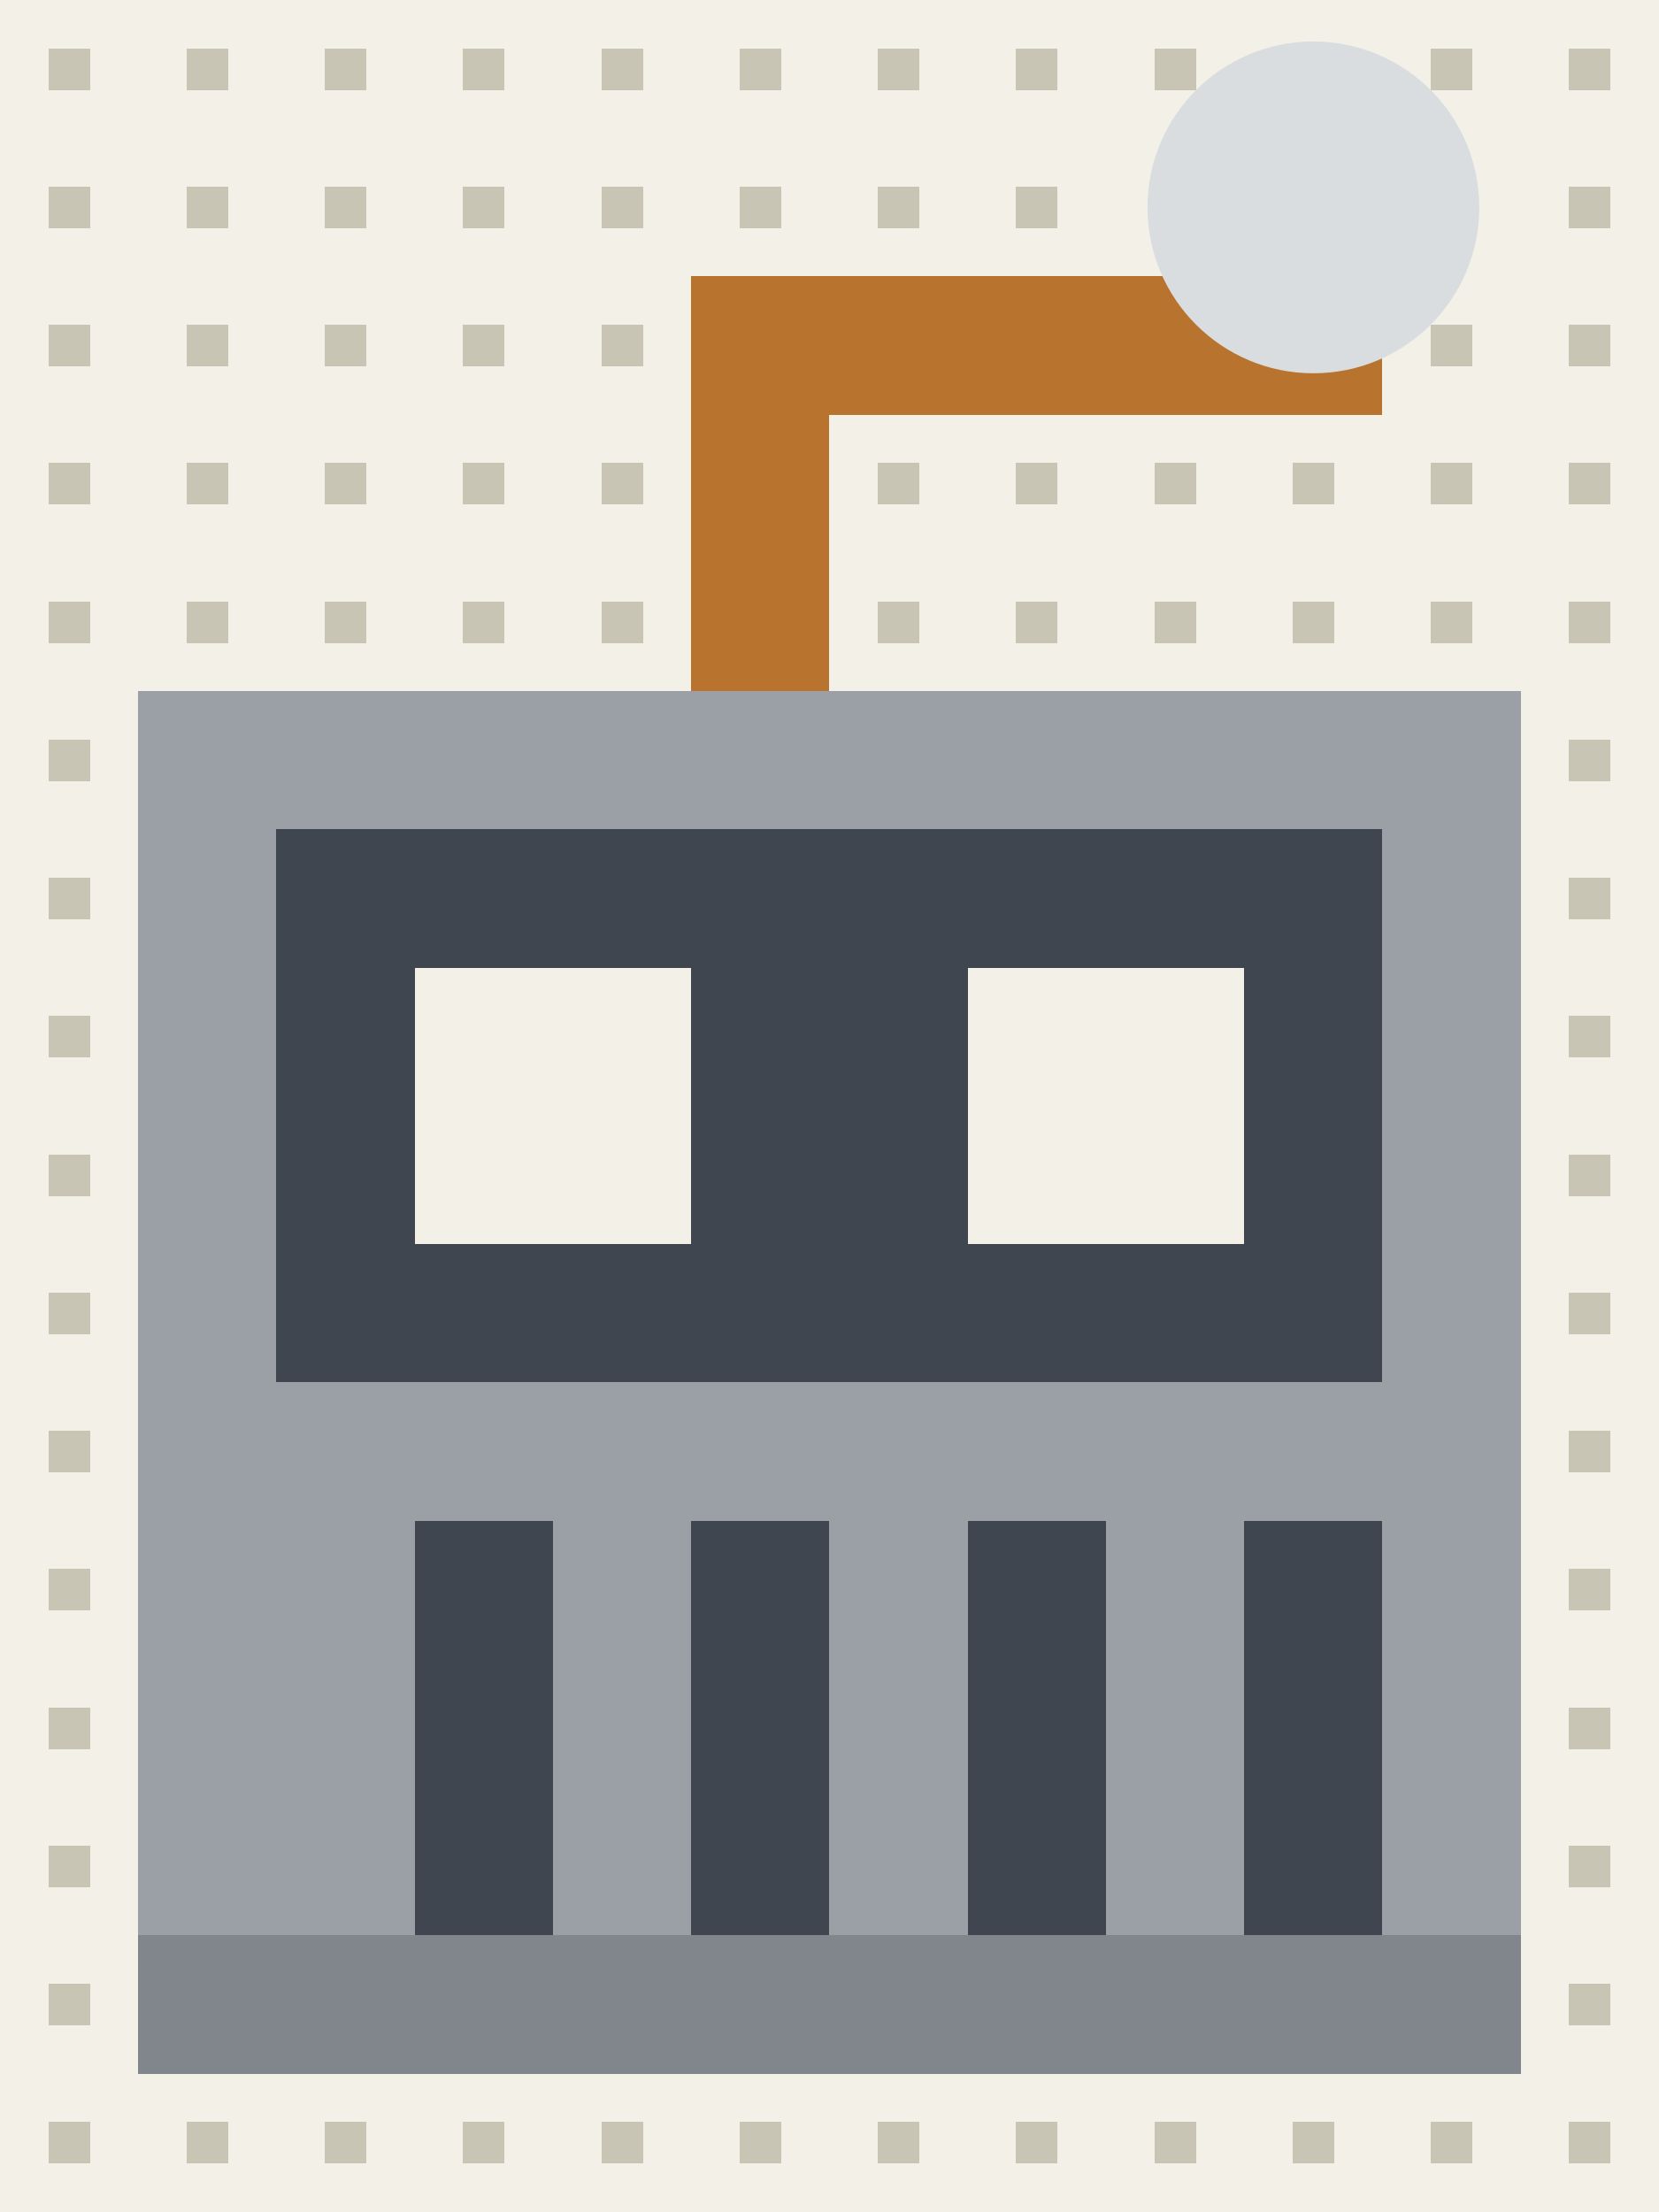
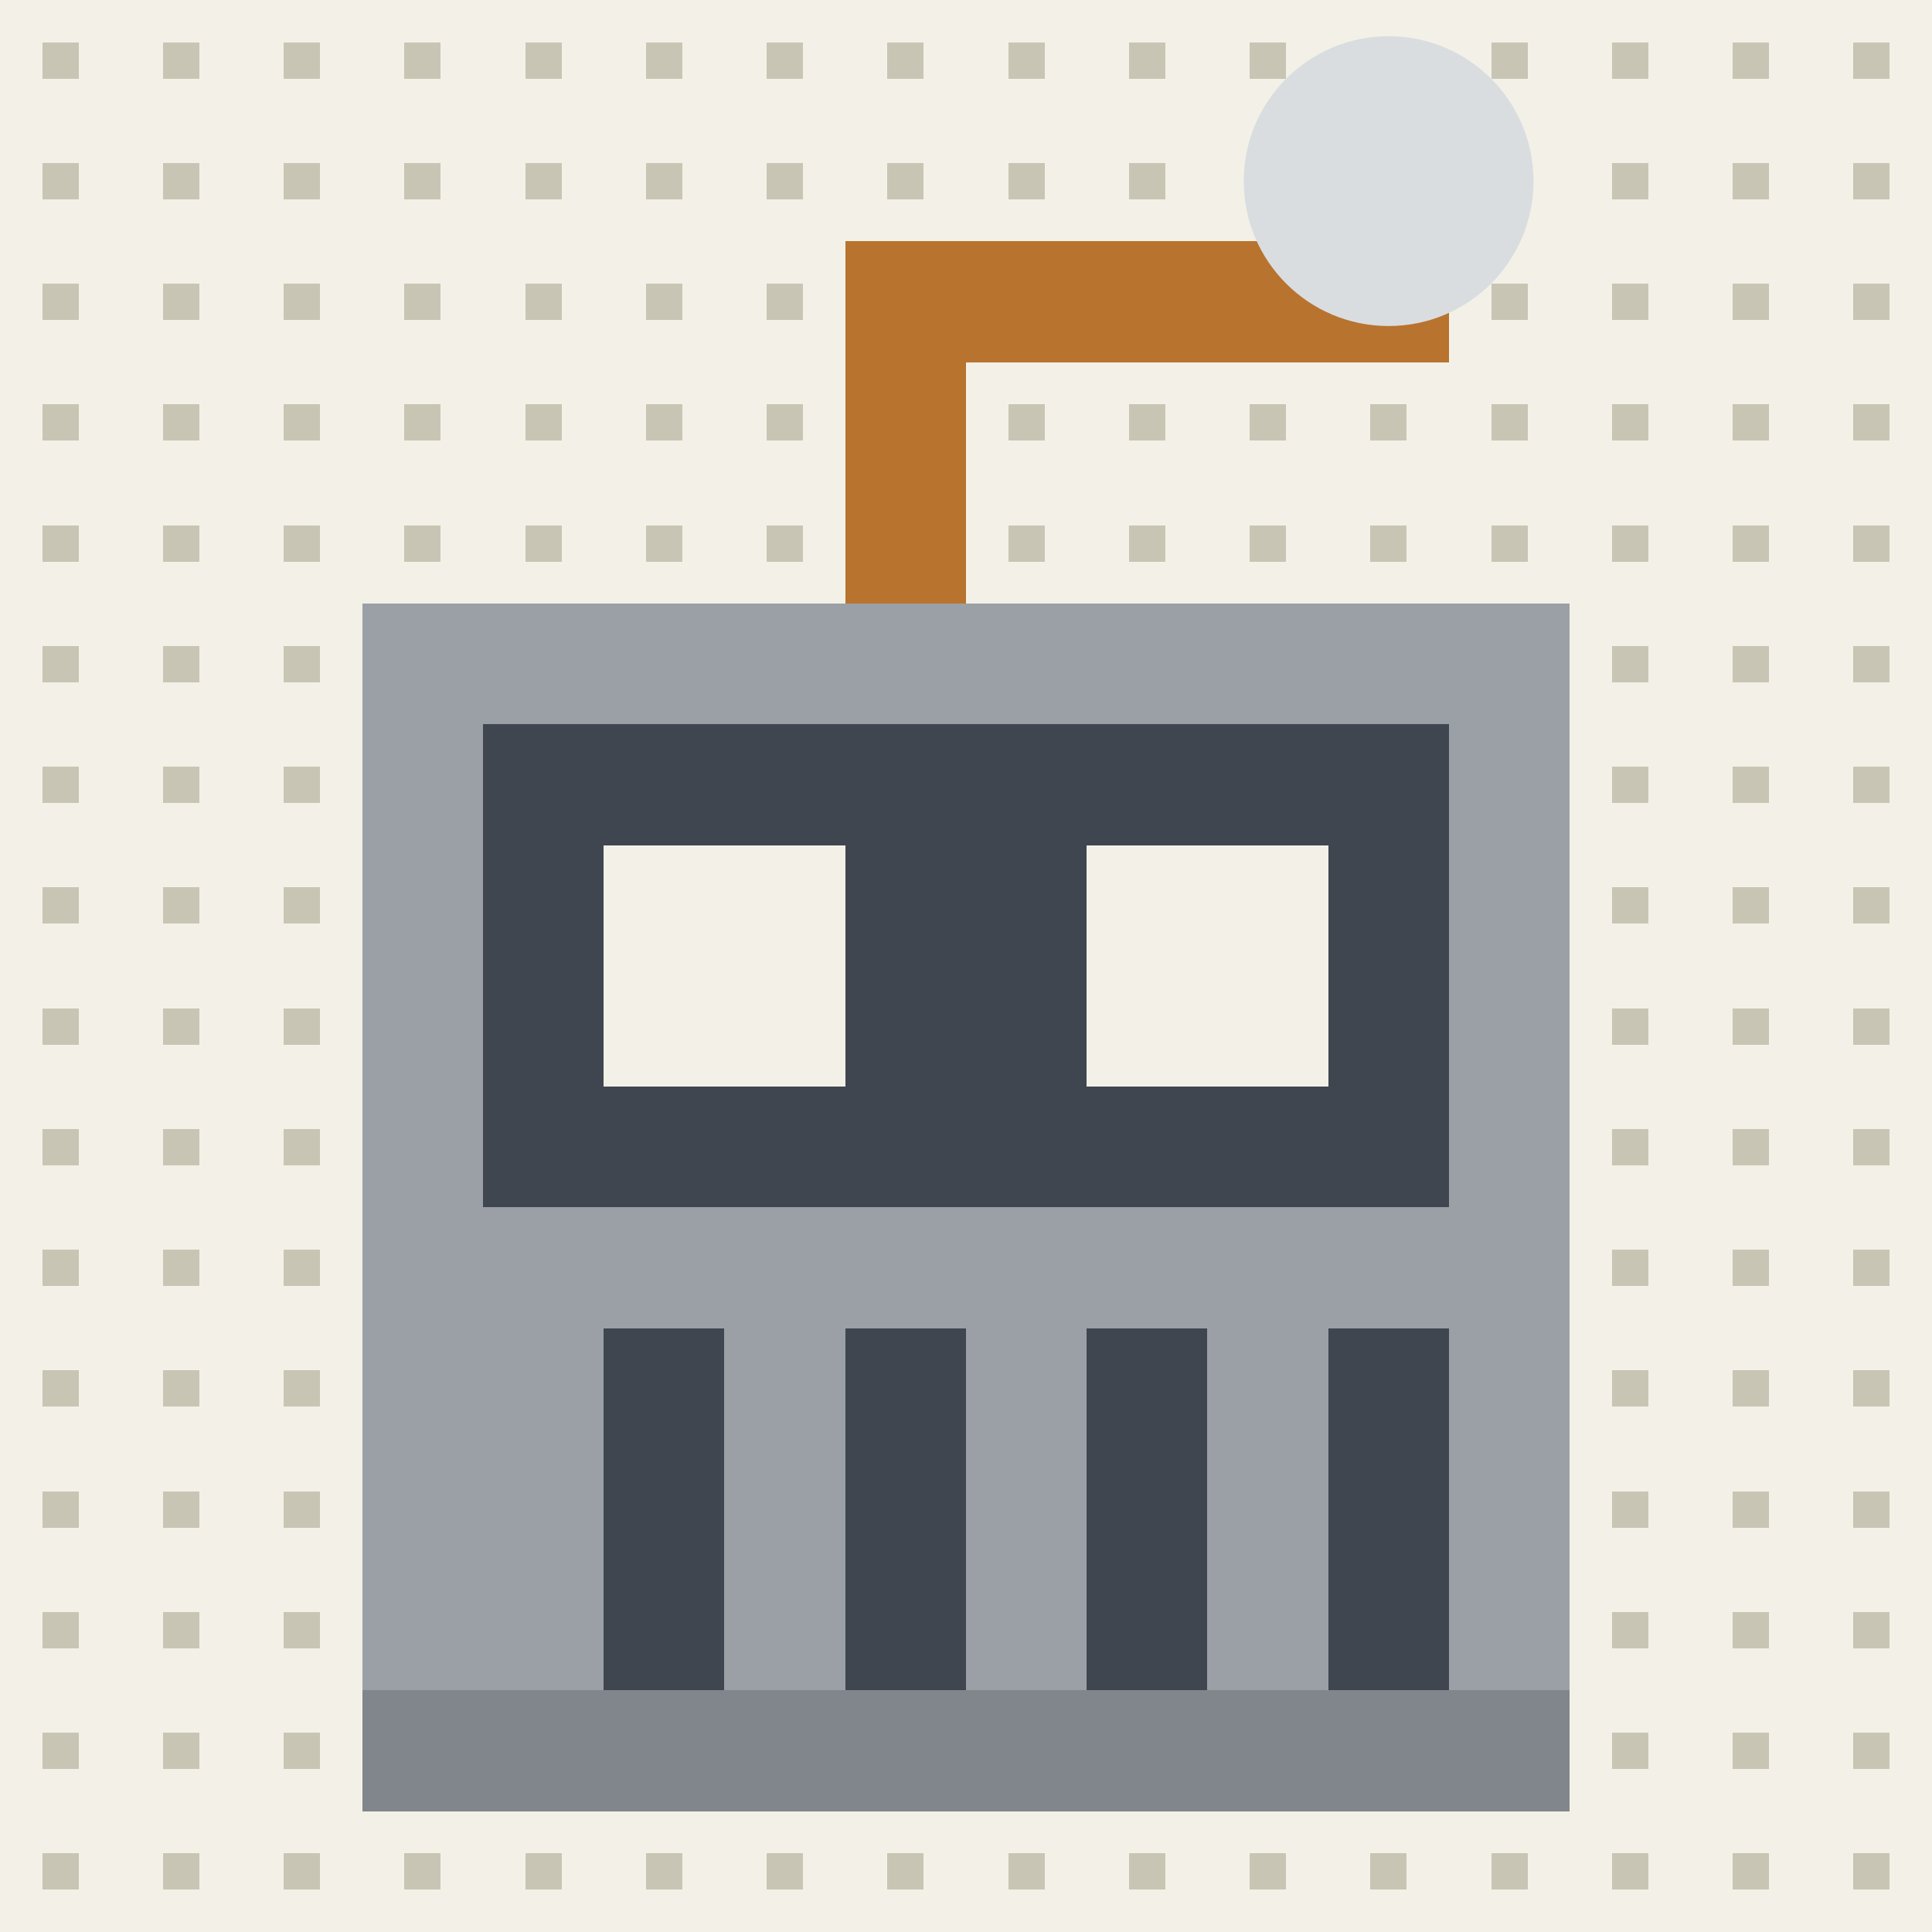
- <svg xmlns="http://www.w3.org/2000/svg" viewBox="0 0 12 16" width="48" height="64" shape-rendering="crispEdges">
-   <rect width="12" height="16" fill="#f3f1e7" />
+ <svg xmlns="http://www.w3.org/2000/svg" viewBox="0 0 16 16" width="64" height="64" shape-rendering="crispEdges">
+   <rect width="16" height="16" fill="#f3f1e7" />
  <g fill="#c9c5b4">
-     <path id="row" d="M0.35 0.35h.3v.3h-.3zM1.35 0.35h.3v.3h-.3zM2.35 0.35h.3v.3h-.3zM3.35 0.35h.3v.3h-.3zM4.35 0.35h.3v.3h-.3zM5.35 0.35h.3v.3h-.3zM6.35 0.35h.3v.3h-.3zM7.35 0.35h.3v.3h-.3zM8.35 0.35h.3v.3h-.3zM9.35 0.35h.3v.3h-.3zM10.35 0.35h.3v.3h-.3zM11.35 0.35h.3v.3h-.3z" />
+     <path id="row" d="M0.35 0.35h.3v.3h-.3zM1.35 0.35h.3v.3h-.3zM2.35 0.35h.3v.3h-.3zM3.35 0.35h.3v.3h-.3zM4.35 0.35h.3v.3h-.3zM5.35 0.35h.3v.3h-.3zM6.35 0.35h.3v.3h-.3zM7.35 0.35h.3v.3h-.3zM8.35 0.35h.3v.3h-.3zM9.35 0.35h.3v.3h-.3zM10.35 0.35h.3v.3h-.3zM11.35 0.35h.3v.3h-.3zM12.35 0.35h.3v.3h-.3zM13.35 0.35h.3v.3h-.3zM14.35 0.35h.3v.3h-.3zM15.35 0.35h.3v.3h-.3z" />
    <use href="#row" y="1" />
    <use href="#row" y="2" />
    <use href="#row" y="3" />
    <use href="#row" y="4" />
    <use href="#row" y="5" />
    <use href="#row" y="6" />
    <use href="#row" y="7" />
    <use href="#row" y="8" />
    <use href="#row" y="9" />
    <use href="#row" y="10" />
    <use href="#row" y="11" />
    <use href="#row" y="12" />
    <use href="#row" y="13" />
    <use href="#row" y="14" />
    <use href="#row" y="15" />
  </g>
-   <rect x="1" y="5" width="10" height="10" fill="#9aa0a6" />
-   <rect x="1" y="14" width="10" height="1" fill="#80868c" />
-   <rect x="2" y="6" width="8" height="4" fill="#3f4650" />
-   <rect x="3" y="7" width="2" height="2" fill="#f3f1e7" />
-   <rect x="7" y="7" width="2" height="2" fill="#f3f1e7" />
-   <rect x="3" y="11" width="1" height="3" fill="#3f4650" />
-   <rect x="5" y="11" width="1" height="3" fill="#3f4650" />
-   <rect x="7" y="11" width="1" height="3" fill="#3f4650" />
-   <rect x="9" y="11" width="1" height="3" fill="#3f4650" />
-   <path d="M5.5 5V2.5H9.5V1.8" fill="none" stroke="#b8732f" stroke-width="1" />
-   <circle cx="9.5" cy="1.5" r="1.2" fill="#d9dde0" shape-rendering="auto" />
+   <g transform="translate(2 0)">
+     <rect x="1" y="5" width="10" height="10" fill="#9aa0a6" />
+     <rect x="1" y="14" width="10" height="1" fill="#80868c" />
+     <rect x="2" y="6" width="8" height="4" fill="#3f4650" />
+     <rect x="3" y="7" width="2" height="2" fill="#f3f1e7" />
+     <rect x="7" y="7" width="2" height="2" fill="#f3f1e7" />
+     <rect x="3" y="11" width="1" height="3" fill="#3f4650" />
+     <rect x="5" y="11" width="1" height="3" fill="#3f4650" />
+     <rect x="7" y="11" width="1" height="3" fill="#3f4650" />
+     <rect x="9" y="11" width="1" height="3" fill="#3f4650" />
+     <path d="M5.5 5V2.5H9.5V1.8" fill="none" stroke="#b8732f" stroke-width="1" />
+     <circle cx="9.5" cy="1.5" r="1.2" fill="#d9dde0" shape-rendering="auto" />
+   </g>
</svg>
